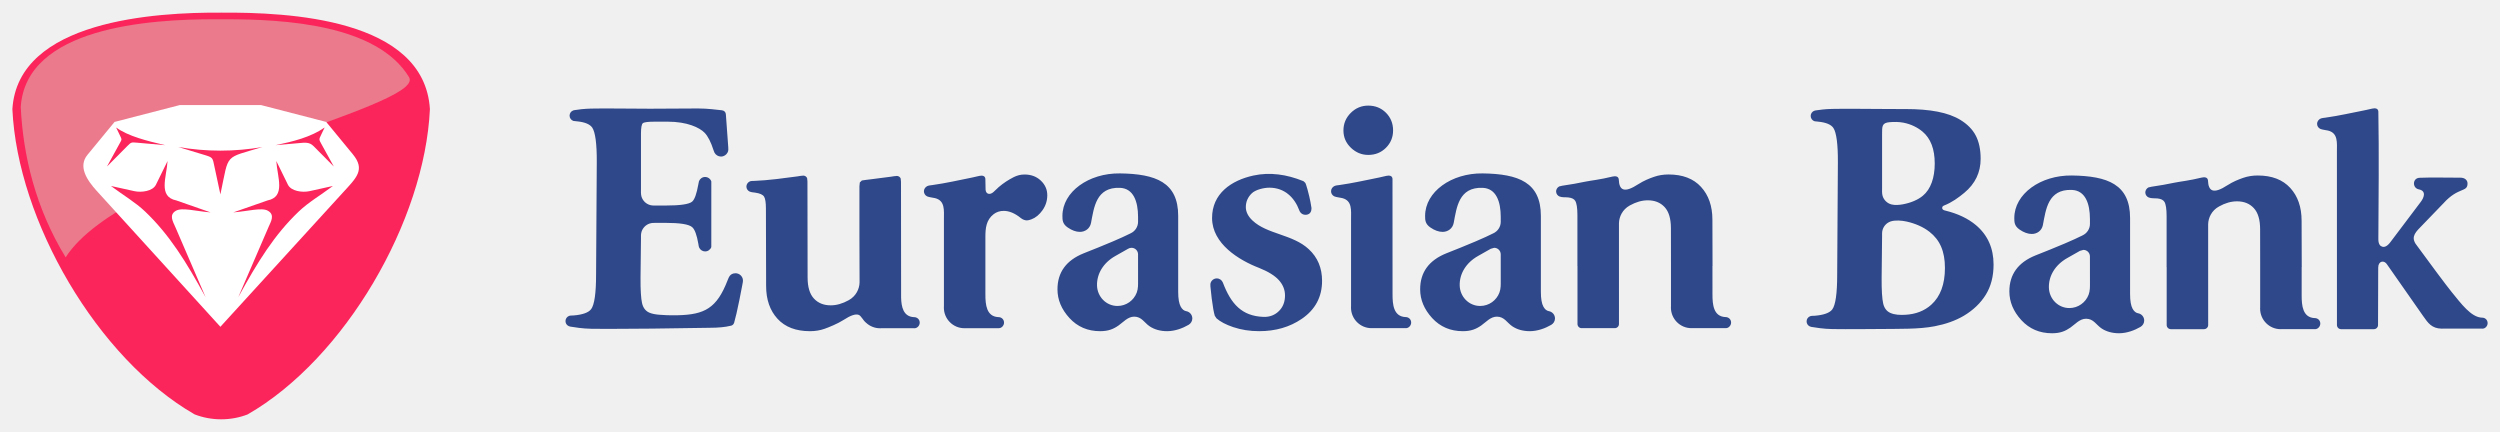
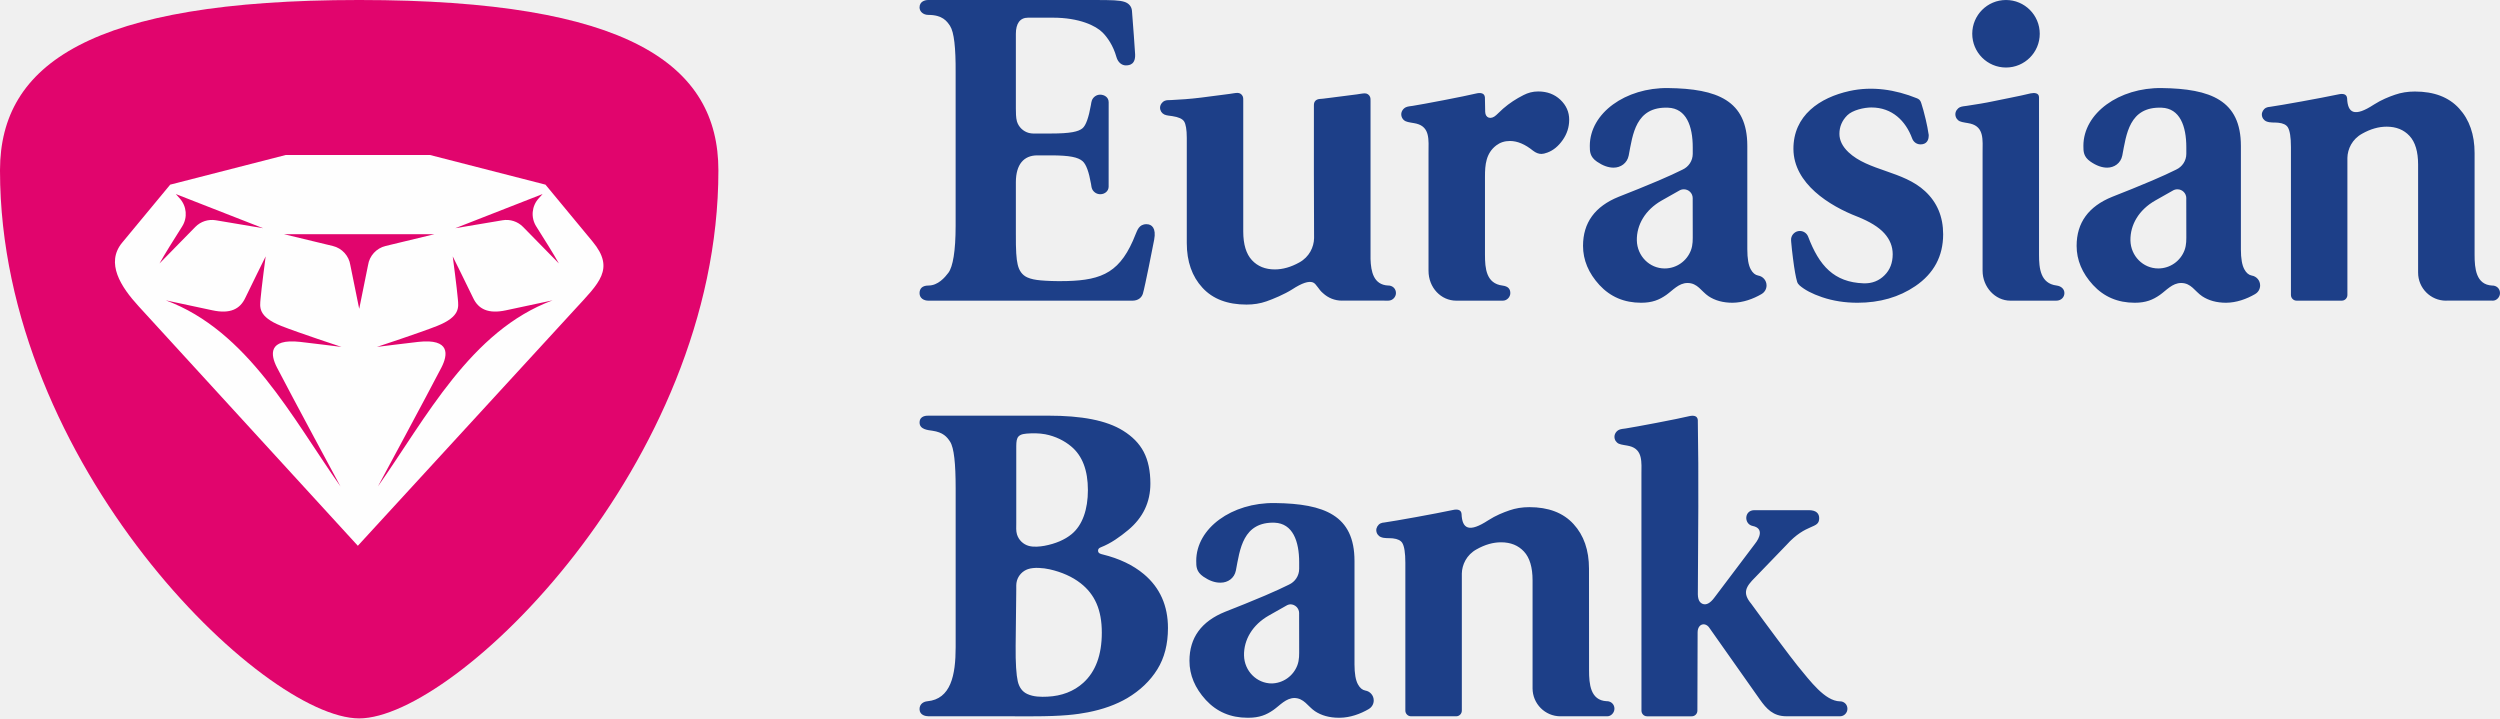
- <svg xmlns="http://www.w3.org/2000/svg" version="1.1" width="715.748" height="123.661" id="svg3229">
-   <defs id="defs3231" />
-   <g transform="translate(-18.86342,-423.8296)" id="layer1">
-     <g transform="matrix(3.205663,0,0,3.205663,-1954.877,-1394.577)" id="g3278">
-       <g transform="matrix(1.25,0,0,-1.25,785.8989,576.9878)" id="g3129">
-         <path d="m 0,0 c 1.749,0 3.046,-0.24 3.925,-0.784 0.481,-0.298 0.846,-0.66 1.081,-1.106 0.234,-0.445 0.352,-1 0.352,-1.664 0,-0.971 -0.387,-1.783 -1.166,-2.429 C 3.764,-6.339 3.29,-6.678 2.761,-6.885 2.675,-6.918 2.61,-6.965 2.61,-7.06 c 0,-0.141 0.132,-0.173 0.241,-0.199 0.871,-0.214 1.6,-0.557 2.167,-1.032 0.844,-0.709 1.263,-1.652 1.263,-2.818 0,-0.842 -0.186,-1.563 -0.559,-2.162 -0.372,-0.6 -0.899,-1.102 -1.579,-1.507 -0.583,-0.34 -1.271,-0.587 -2.065,-0.74 -0.586,-0.114 -1.232,-0.159 -1.918,-0.176 -0.338,-0.009 -0.677,-0.011 -1.015,-0.015 -1.676,-0.009 -3.226,-0.029 -4.374,-0.011 -0.644,0.009 -1.181,0.103 -1.525,0.157 l 0.002,0.004 -0.095,0.028 c -0.138,0.063 -0.232,0.2 -0.231,0.36 0,0.169 0.108,0.315 0.259,0.371 0.095,0.034 0.216,0.024 0.316,0.031 0.645,0.052 1.073,0.203 1.259,0.452 0.234,0.315 0.352,1.138 0.352,2.466 l 0.05,8.037 c 0.008,1.312 -0.106,2.131 -0.316,2.454 -0.163,0.252 -0.532,0.406 -1.102,0.461 l -0.249,0.027 c -0.16,0.052 -0.277,0.202 -0.277,0.38 0,0.174 0.115,0.324 0.273,0.375 l 0.07,0.017 -0.001,0 c 0.285,0.048 0.693,0.098 1.198,0.11 1.069,0.026 2.569,-0.007 4.218,-0.008 C -0.682,0.002 -0.341,0 0,0 m -0.039,-14.7 c 0.741,0.036 1.38,0.276 1.874,0.724 0.646,0.585 0.972,1.458 0.972,2.623 0,1.2 -0.366,2.004 -1.105,2.583 -0.443,0.347 -1.008,0.592 -1.636,0.733 -0.33,0.073 -0.815,0.116 -1.135,0.008 -0.28,-0.094 -0.499,-0.322 -0.581,-0.608 -0.045,-0.157 -0.034,-0.318 -0.034,-0.479 l -0.032,-2.914 c -0.01,-0.922 0.037,-1.546 0.11,-1.861 0.072,-0.315 0.235,-0.547 0.498,-0.668 0.333,-0.154 0.709,-0.157 1.069,-0.141 m -0.16,7.894 c 0.576,0.109 1.064,0.312 1.427,0.611 0.568,0.468 0.85,1.297 0.85,2.302 0,1.036 -0.292,1.797 -0.874,2.283 -0.347,0.289 -0.814,0.532 -1.366,0.637 -0.323,0.061 -0.655,0.061 -0.982,0.035 -0.555,-0.044 -0.54,-0.3 -0.54,-0.836 l 0,-3.85 c 0,-0.189 -0.018,-0.402 0.038,-0.585 0.089,-0.293 0.327,-0.526 0.628,-0.605 0.253,-0.067 0.562,-0.04 0.819,0.008 m -74.552,1.288 0.027,0.27 0.147,0.144 0.291,0.043 c 0.095,0.011 0.192,0.022 0.291,0.035 0.611,0.076 1.114,0.141 1.5,0.193 0.119,0.016 0.298,0.054 0.419,0.054 0.122,0 0.227,-0.074 0.272,-0.181 l 0.023,-0.235 c 0,-2.763 0.008,-5.518 0.008,-8.285 0.02,-0.658 0.155,-1.349 0.918,-1.389 l 0.015,0 0.06,-0.004 0.016,-0.001 0,-0.002 c 0.182,-0.035 0.321,-0.183 0.321,-0.389 0,-0.206 -0.179,-0.409 -0.397,-0.397 l -0.031,0.002 -2.332,0 -0.078,-0.002 c -0.378,0 -0.724,0.145 -0.985,0.384 -0.241,0.191 -0.355,0.505 -0.538,0.573 -0.22,0.082 -0.568,-0.027 -1.088,-0.367 -0.405,-0.259 -1.024,-0.515 -1.348,-0.628 -0.323,-0.114 -0.672,-0.171 -1.044,-0.171 -1.004,0 -1.778,0.296 -2.32,0.887 -0.543,0.591 -0.814,1.373 -0.814,2.345 0,1.852 -0.014,3.683 -0.014,5.523 0,0.437 -0.045,0.725 -0.134,0.862 -0.088,0.138 -0.296,0.231 -0.62,0.28 -0.125,0.02 -0.298,0.026 -0.418,0.083 -0.134,0.065 -0.224,0.2 -0.223,0.358 0.001,0.149 0.099,0.295 0.238,0.36 0.1,0.046 0.232,0.036 0.34,0.041 0.465,0.023 0.99,0.057 1.569,0.129 0.613,0.076 1.115,0.141 1.502,0.193 0.117,0.016 0.296,0.055 0.419,0.055 0.121,0 0.227,-0.075 0.271,-0.182 l 0.023,-0.233 c 0,-2.191 0.011,-4.67 0.011,-6.862 0,-0.68 0.15,-1.182 0.45,-1.506 0.299,-0.324 0.7,-0.486 1.202,-0.486 0.418,0 0.845,0.122 1.283,0.366 0.535,0.293 0.769,0.817 0.778,1.273 -0.009,2.288 -0.015,4.579 -0.01,6.867 m 45.821,-6.729 -0.001,1.844 0,0.012 0,0.011 c 0,0.258 -0.21,0.467 -0.467,0.467 l -0.247,-0.071 -0.915,-0.518 c -0.866,-0.492 -1.321,-1.28 -1.303,-2.098 0.017,-0.81 0.658,-1.469 1.462,-1.469 0.629,0 1.168,0.397 1.376,0.955 0.108,0.288 0.095,0.567 0.095,0.867 m 2.867,4.613 0,-5.43 c 0,-0.486 0.061,-0.838 0.182,-1.057 0.103,-0.185 0.231,-0.291 0.387,-0.319 0.249,-0.041 0.44,-0.258 0.44,-0.519 0,-0.195 -0.107,-0.364 -0.264,-0.455 l 0.001,-10e-4 c -0.444,-0.256 -0.974,-0.45 -1.524,-0.456 -0.5,0 -0.921,0.12 -1.257,0.345 -0.383,0.254 -0.573,0.694 -1.105,0.694 -0.462,0 -0.773,-0.388 -1.12,-0.63 -0.365,-0.256 -0.731,-0.409 -1.315,-0.409 -0.887,0 -1.616,0.313 -2.191,0.936 -0.571,0.624 -0.859,1.308 -0.859,2.053 0,1.215 0.624,2.073 1.871,2.575 0.696,0.275 1.395,0.554 2.089,0.85 0.517,0.221 0.939,0.413 1.264,0.577 l 0.003,0.002 c 0.314,0.143 0.532,0.46 0.532,0.826 l -0.001,0.035 0,0.31 c 0,1.105 -0.331,2.041 -1.293,2.078 -1.712,0.066 -1.857,-1.411 -2.069,-2.511 -0.08,-0.409 -0.427,-0.636 -0.792,-0.636 -0.276,0 -0.568,0.104 -0.875,0.315 -0.373,0.258 -0.375,0.535 -0.375,0.827 0,1.723 1.879,3.066 4.114,3.036 2.566,-0.034 4.157,-0.64 4.157,-3.036 m 5.579,-3.228 0.001,-4.488 0,-0.008 c 0,-0.164 -0.133,-0.297 -0.297,-0.297 l -0.011,10e-4 0,-10e-4 -2.357,0 -0.004,0 c -0.162,0 -0.295,0.133 -0.295,0.297 l 0,0.008 0,2.037 0,0.031 0,0.032 0,2.035 -0.005,0 0,3.625 c 0,0.519 -0.053,0.863 -0.158,1.033 -0.082,0.135 -0.243,0.214 -0.498,0.243 -0.205,0.022 -0.429,-0.012 -0.624,0.067 -0.137,0.057 -0.235,0.188 -0.243,0.345 -0.007,0.149 0.083,0.3 0.218,0.372 l 0.212,0.051 c 0.593,0.083 1.151,0.185 1.676,0.295 0.368,0.076 1.028,0.141 1.93,0.362 0.208,0.045 0.42,0.024 0.442,-0.206 0.028,-0.788 0.392,-0.995 1.399,-0.338 0.405,0.259 0.789,0.408 1.112,0.521 0.324,0.114 0.673,0.171 1.045,0.171 1.004,0 1.778,-0.296 2.32,-0.887 0.542,-0.591 0.814,-1.373 0.814,-2.344 0,-1.176 0.005,-2.228 0.009,-3.31 l -0.006,0 10e-4,-2.033 c 0,-0.715 0.069,-1.57 0.92,-1.614 l 0.015,0 0.061,-0.004 0.015,-0.001 -10e-4,-0.002 c 0.183,-0.035 0.321,-0.183 0.321,-0.389 0,-0.206 -0.177,-0.409 -0.396,-0.396 l -0.031,10e-4 -2.331,0 -0.079,-0.002 c -0.803,0 -1.462,0.658 -1.462,1.469 l 0.004,0.1 0,2.871 c -0.003,0.901 -0.004,1.801 -0.004,2.702 0,0.681 -0.15,1.182 -0.449,1.507 -0.3,0.323 -0.701,0.486 -1.203,0.486 -0.418,0 -0.845,-0.123 -1.283,-0.366 -0.535,-0.293 -0.769,-0.818 -0.778,-1.273 0.004,-0.901 0.002,-1.802 0,-2.703 M -38.396,0.246 c 0.503,0 0.924,-0.171 1.264,-0.51 0.34,-0.341 0.51,-0.762 0.51,-1.264 0,-0.486 -0.17,-0.899 -0.51,-1.239 -0.34,-0.34 -0.761,-0.51 -1.264,-0.51 -0.469,0 -0.882,0.17 -1.238,0.51 -0.357,0.34 -0.535,0.753 -0.535,1.239 0,0.486 0.175,0.904 0.522,1.251 0.349,0.348 0.766,0.523 1.251,0.523 m 0.308,-15.899 -0.078,-0.002 c -0.803,0 -1.463,0.658 -1.463,1.469 l 0.004,0.1 0,6.207 c 0,0.654 0.092,1.334 -0.632,1.518 -0.157,0.04 -0.435,0.061 -0.569,0.125 -0.138,0.066 -0.23,0.206 -0.229,0.367 10e-4,0.154 0.101,0.303 0.244,0.369 0.101,0.048 0.248,0.056 0.355,0.071 0.497,0.077 0.97,0.151 1.414,0.247 0.635,0.137 1.306,0.253 1.937,0.408 0.208,0.045 0.419,0.024 0.441,-0.206 l 0.003,-8.268 c 0,-0.715 0.069,-1.57 0.921,-1.614 l 0.014,0 0.061,-0.005 0.015,0 0,-0.002 c 0.183,-0.035 0.32,-0.184 0.32,-0.389 0,-0.206 -0.177,-0.409 -0.396,-0.397 l -0.031,0.002 -2.331,0 z m -4.371,8.619 c 0.004,-0.023 0.006,0.07 0.006,-0.072 0,-0.142 -0.051,-0.396 -0.336,-0.442 -0.285,-0.046 -0.468,0.124 -0.534,0.308 -0.337,0.913 -1.043,1.622 -2.139,1.622 -0.388,0 -0.992,-0.138 -1.267,-0.413 -0.276,-0.275 -0.414,-0.599 -0.414,-0.972 0,-0.34 0.159,-0.66 0.474,-0.959 1.044,-0.99 2.88,-0.982 4.025,-2.053 0.631,-0.583 0.948,-1.337 0.948,-2.26 0,-1.149 -0.486,-2.057 -1.458,-2.72 -0.858,-0.584 -1.871,-0.875 -3.037,-0.875 -0.664,0 -1.284,0.097 -1.858,0.291 -0.518,0.175 -0.915,0.384 -1.19,0.625 l 0,0.001 -0.123,0.185 0,0.002 c -0.07,0.229 -0.143,0.639 -0.218,1.228 -0.04,0.317 -0.071,0.606 -0.094,0.866 l -10e-4,0.175 c 0.031,0.222 0.225,0.397 0.456,0.397 0.197,0 0.366,-0.123 0.434,-0.295 0.579,-1.527 1.354,-2.4 2.91,-2.455 0.453,-0.015 0.822,0.142 1.106,0.426 0.283,0.283 0.425,0.651 0.425,1.105 0,0.405 -0.146,0.769 -0.437,1.093 -0.292,0.324 -0.762,0.615 -1.41,0.874 -1.474,0.568 -3.351,1.736 -3.364,3.549 -0.012,1.77 1.385,2.708 2.944,3.051 1.191,0.262 2.401,0.077 3.537,-0.383 l 0.064,-0.028 0.122,-0.12 0.051,-0.13 c 0.065,-0.193 0.142,-0.475 0.23,-0.843 0.092,-0.39 0.081,-0.399 0.149,-0.778 l -0.001,0 z m -12.384,-5.213 -10e-4,1.844 0,0.012 0,0.011 c 0,0.258 -0.209,0.467 -0.467,0.467 -0.091,0 -0.175,-0.026 -0.247,-0.071 l -0.915,-0.518 c -0.866,-0.492 -1.321,-1.28 -1.303,-2.098 0.017,-0.81 0.659,-1.469 1.462,-1.469 0.63,0 1.168,0.397 1.377,0.955 0.107,0.288 0.094,0.567 0.094,0.867 m 2.867,4.613 0,-5.43 c 0,-0.486 0.061,-0.838 0.182,-1.057 0.103,-0.185 0.231,-0.291 0.386,-0.319 0.251,-0.041 0.442,-0.258 0.442,-0.519 0,-0.195 -0.107,-0.364 -0.265,-0.455 l 0.001,-10e-4 c -0.444,-0.256 -0.973,-0.45 -1.524,-0.456 -0.499,0 -0.92,0.12 -1.257,0.345 -0.382,0.254 -0.573,0.694 -1.105,0.694 -0.461,0 -0.773,-0.388 -1.12,-0.63 -0.365,-0.256 -0.731,-0.409 -1.316,-0.409 -0.886,0 -1.615,0.313 -2.19,0.936 -0.571,0.624 -0.859,1.308 -0.859,2.053 0,1.215 0.624,2.073 1.871,2.575 0.697,0.275 1.395,0.554 2.089,0.85 0.518,0.221 0.94,0.413 1.264,0.577 l 0.003,0.002 0.001,0 c 0.313,0.143 0.53,0.46 0.53,0.826 l 0,0.035 0,0.31 c 0,1.105 -0.331,2.041 -1.292,2.078 -1.714,0.066 -1.857,-1.411 -2.07,-2.511 -0.08,-0.409 -0.427,-0.636 -0.792,-0.636 -0.276,0 -0.567,0.104 -0.874,0.315 -0.374,0.258 -0.376,0.535 -0.376,0.827 0,1.723 1.879,3.066 4.115,3.036 2.565,-0.034 4.156,-0.64 4.156,-3.036 m -15.201,-8.022 -0.079,-0.003 c -0.803,0 -1.462,0.659 -1.462,1.469 l 0.004,0.1 0,6.208 c 0,0.653 0.091,1.334 -0.633,1.517 -0.157,0.04 -0.434,0.062 -0.567,0.126 -0.138,0.065 -0.231,0.206 -0.23,0.367 0.001,0.154 0.101,0.303 0.244,0.369 0.101,0.047 0.247,0.055 0.355,0.071 0.497,0.077 0.97,0.15 1.414,0.246 0.635,0.137 1.306,0.254 1.937,0.408 0.208,0.045 0.419,0.024 0.441,-0.205 0.005,-0.24 0.011,-0.602 0.015,-0.763 0.009,-0.329 0.305,-0.425 0.574,-0.173 0.113,0.107 0.293,0.274 0.365,0.343 0.343,0.293 0.68,0.511 1.073,0.712 0.231,0.117 0.484,0.188 0.77,0.188 0.47,0 0.858,-0.145 1.166,-0.437 0.307,-0.291 0.461,-0.64 0.461,-1.044 0,-0.389 -0.113,-0.746 -0.34,-1.07 -0.227,-0.323 -0.494,-0.542 -0.802,-0.655 -0.129,-0.049 -0.235,-0.073 -0.316,-0.073 -0.145,0 -0.291,0.056 -0.437,0.17 -0.421,0.34 -0.826,0.51 -1.215,0.51 -0.275,0 -0.514,-0.077 -0.716,-0.231 -0.547,-0.416 -0.596,-1.024 -0.596,-1.638 l 0,-4.108 c 0,-0.715 0.07,-1.569 0.921,-1.614 l 0.015,0 0.06,-0.004 0.016,0 0,-0.003 c 0.182,-0.035 0.32,-0.183 0.32,-0.389 0,-0.206 -0.177,-0.408 -0.396,-0.396 l -0.031,0.002 -2.331,0 z m -22.526,15.68 c 1.282,-0.001 2.463,0.02 3.423,0.018 0.703,-0.001 1.287,-0.087 1.709,-0.13 l 0.011,-0.003 c 0.148,-0.015 0.264,-0.139 0.266,-0.29 l 10e-4,-0.005 0,-0.001 0.17,-2.342 c 0.009,-0.128 0.018,-0.24 -0.042,-0.364 -0.086,-0.177 -0.268,-0.301 -0.478,-0.301 -0.196,0 -0.37,0.112 -0.46,0.272 l -0.066,0.165 c -0.189,0.595 -0.406,1.019 -0.647,1.266 -0.356,0.364 -1.232,0.789 -2.624,0.789 l -0.948,0 c -0.468,0 -0.749,-0.036 -0.837,-0.109 -0.089,-0.073 -0.134,-0.322 -0.134,-0.741 l 0,-3.92 c 0,-0.19 -0.018,-0.402 0.037,-0.585 0.089,-0.294 0.327,-0.526 0.629,-0.606 0.16,-0.042 0.333,-0.03 0.497,-0.03 l 0.611,0 c 1.036,0 1.663,0.093 1.882,0.279 0.175,0.15 0.322,0.558 0.44,1.225 l 0.047,0.232 c 0.068,0.177 0.239,0.304 0.437,0.304 0.208,0 0.383,-0.134 0.446,-0.317 l -0.001,-4.692 c -0.064,-0.178 -0.238,-0.31 -0.44,-0.311 -0.183,10e-4 -0.341,0.107 -0.418,0.258 -0.043,0.086 -0.05,0.182 -0.066,0.276 -0.11,0.64 -0.258,1.042 -0.445,1.203 -0.235,0.203 -0.862,0.304 -1.882,0.304 l -0.666,0 c -0.169,0 -0.329,0.007 -0.494,-0.049 -0.279,-0.094 -0.498,-0.322 -0.58,-0.607 -0.045,-0.157 -0.034,-0.318 -0.034,-0.48 l -0.032,-2.74 c -0.01,-0.922 0.037,-1.546 0.109,-1.861 0.072,-0.315 0.236,-0.546 0.498,-0.668 0.191,-0.088 0.434,-0.134 0.717,-0.158 0.283,-0.024 0.734,-0.052 1.348,-0.037 1.913,0.047 2.776,0.504 3.544,2.484 0.084,0.184 0.147,0.508 0.568,0.517 0.254,0 0.467,-0.177 0.522,-0.412 0.032,-0.139 -0.007,-0.278 -0.032,-0.415 -0.061,-0.332 -0.131,-0.689 -0.208,-1.07 -0.149,-0.744 -0.278,-1.292 -0.381,-1.653 l -0.005,-0.008 c -0.038,-0.107 -0.135,-0.186 -0.252,-0.197 l -0.004,-10e-4 c -0.376,-0.094 -0.862,-0.139 -1.477,-0.141 -1.097,-0.002 -2.522,-0.05 -4.086,-0.059 -1.677,-0.009 -3.226,-0.029 -4.374,-0.012 -0.645,0.011 -1.182,0.104 -1.526,0.158 l 0.002,0.004 -0.094,0.028 c -0.138,0.063 -0.232,0.2 -0.231,0.36 0,0.169 0.108,0.314 0.259,0.371 0.095,0.034 0.216,0.023 0.316,0.031 0.645,0.051 1.073,0.204 1.259,0.452 0.234,0.314 0.352,1.137 0.352,2.466 l 0.05,8.037 c 0.008,1.312 -0.107,2.13 -0.316,2.453 -0.164,0.253 -0.532,0.407 -1.102,0.462 l -0.249,0.028 c -0.16,0.05 -0.277,0.201 -0.277,0.379 0,0.175 0.115,0.324 0.272,0.375 l 0.07,0.016 0,0.001 c 0.284,0.048 0.693,0.098 1.198,0.111 1.069,0.025 2.569,-0.008 4.218,-0.009 m 102.871,-12.42 -0.002,1.844 0,0.012 0,0.011 c 0,0.258 -0.209,0.467 -0.467,0.467 l -0.247,-0.07 -0.915,-0.519 c -0.866,-0.491 -1.321,-1.28 -1.303,-2.098 0.017,-0.81 0.659,-1.469 1.462,-1.469 0.629,0 1.168,0.398 1.377,0.955 0.107,0.289 0.095,0.567 0.095,0.867 m 2.867,4.612 0,-5.429 c 0,-0.486 0.06,-0.838 0.181,-1.057 0.103,-0.185 0.232,-0.292 0.387,-0.32 0.25,-0.04 0.441,-0.257 0.441,-0.518 0,-0.195 -0.107,-0.364 -0.265,-0.455 l 0.001,-10e-4 c -0.444,-0.255 -0.973,-0.45 -1.523,-0.455 -0.5,0 -0.921,0.12 -1.257,0.343 -0.383,0.254 -0.574,0.695 -1.106,0.695 -0.461,0 -0.773,-0.388 -1.12,-0.631 -0.365,-0.254 -0.731,-0.407 -1.315,-0.407 -0.887,0 -1.616,0.311 -2.191,0.935 -0.571,0.624 -0.858,1.308 -0.858,2.053 0,1.215 0.623,2.073 1.87,2.575 0.697,0.275 1.395,0.555 2.089,0.85 0.518,0.221 0.94,0.414 1.265,0.577 l 0.002,0.002 0.001,0 c 0.313,0.144 0.531,0.459 0.531,0.826 l -10e-4,0.036 0,0.308 c 0,1.106 -0.331,2.042 -1.292,2.079 -1.713,0.066 -1.857,-1.412 -2.07,-2.511 -0.08,-0.409 -0.426,-0.636 -0.792,-0.636 -0.275,0 -0.568,0.104 -0.874,0.315 -0.374,0.258 -0.376,0.535 -0.376,0.826 0,1.724 1.879,3.067 4.115,3.037 2.566,-0.034 4.157,-0.64 4.157,-3.037 m 5.578,-3.151 0.002,-4.487 0,-0.009 c 0,-0.163 -0.133,-0.296 -0.297,-0.296 l -0.012,0 -2.357,0 -0.003,0 c -0.162,0 -0.296,0.133 -0.296,0.296 l 0.001,0.009 -0.001,0 0,2.037 0,0.031 0,0.032 0,2.034 -0.005,0 0,3.626 c 0,0.518 -0.052,0.862 -0.157,1.033 -0.082,0.134 -0.244,0.215 -0.499,0.243 -0.205,0.022 -0.429,-0.012 -0.623,0.068 -0.138,0.056 -0.235,0.187 -0.243,0.344 -0.007,0.149 0.082,0.299 0.217,0.372 l 0.213,0.05 c 0.592,0.084 1.15,0.186 1.675,0.295 0.368,0.077 1.028,0.142 1.931,0.363 0.207,0.045 0.419,0.023 0.441,-0.206 0.029,-0.788 0.392,-0.996 1.4,-0.338 0.405,0.259 0.788,0.408 1.112,0.521 0.324,0.113 0.672,0.17 1.044,0.17 1.005,0 1.778,-0.296 2.321,-0.886 0.542,-0.591 0.813,-1.373 0.813,-2.345 0,-1.176 0.005,-2.227 0.01,-3.31 l -0.006,0 0,-2.032 c 0,-0.715 0.07,-1.57 0.921,-1.615 l 0.015,0 0.059,-0.004 0.016,0 0,-0.002 c 0.183,-0.035 0.321,-0.183 0.321,-0.389 0,-0.207 -0.178,-0.409 -0.396,-0.397 l -0.031,0.002 -2.332,0 -0.078,-0.002 c -0.804,0 -1.463,0.659 -1.463,1.469 l 0.004,0.1 0,2.87 c -0.002,0.902 -0.004,1.802 -0.004,2.703 0,0.68 -0.149,1.182 -0.449,1.506 -0.299,0.324 -0.701,0.486 -1.202,0.486 -0.418,0 -0.846,-0.121 -1.283,-0.366 -0.536,-0.292 -0.769,-0.817 -0.779,-1.272 0.004,-0.902 0.003,-1.802 0,-2.704 m 9.2,7.892 c 0,-4.067 0.002,-8.314 0.002,-12.381 l 10e-4,0 -10e-4,-0.009 c 0,-0.163 0.131,-0.294 0.293,-0.294 l 0.002,0 2.336,0 0.011,0 c 0.163,0 0.294,0.132 0.294,0.294 l 0,0.009 c 0,1.366 0.006,2.736 0.013,4.105 0.002,0.467 0.425,0.558 0.641,0.203 l 2.577,-3.685 c 0.347,-0.496 0.612,-0.873 1.312,-0.889 l 0.077,0.002 2.793,0 0.031,-0.002 c 0.212,-0.012 0.386,0.189 0.386,0.393 0,0.204 -0.135,0.35 -0.313,0.385 l 0,0.002 -0.015,10e-4 -0.058,0.004 -0.015,0 c -0.782,0.027 -1.486,0.998 -2.18,1.847 -0.312,0.38 -1.686,2.219 -2.424,3.24 -0.478,0.571 -0.282,0.895 0.205,1.381 l 1.638,1.698 c 1.067,1.187 1.724,0.772 1.726,1.413 0.008,0.228 -0.179,0.439 -0.546,0.423 -0.891,0.004 -2.161,0.024 -2.856,-0.007 -0.545,0 -0.556,-0.728 -0.089,-0.825 0.596,-0.114 0.362,-0.633 0.126,-0.929 -0.708,-0.939 -1.417,-1.879 -2.126,-2.818 -0.23,-0.315 -0.437,-0.409 -0.611,-0.349 -0.134,0.047 -0.263,0.163 -0.269,0.508 0.016,2.993 0.052,6.166 -10e-4,9.152 -0.022,0.228 -0.231,0.248 -0.437,0.204 -0.625,-0.153 -1.316,-0.268 -1.945,-0.404 -0.441,-0.096 -0.909,-0.168 -1.401,-0.244 -0.107,-0.016 -0.252,-0.024 -0.353,-0.07 -0.141,-0.067 -0.24,-0.214 -0.241,-0.366 -0.001,-0.16 0.09,-0.299 0.227,-0.364 0.133,-0.063 0.407,-0.085 0.563,-0.124 0.717,-0.182 0.627,-0.856 0.627,-1.504" id="path3131" style="fill:#2f4889;fill-opacity:1;fill-rule:nonzero;stroke:none" />
-         <g transform="translate(-122.2484,-21.8168)" id="g3133">
-           <path d="m 0,0 c 0.603,-0.233 1.245,-0.35 1.889,-0.351 0.644,0 1.288,0.115 1.893,0.348 6.956,3.994 12.66,13.835 13.027,21.816 -0.403,6.5 -10.152,6.922 -14.916,6.893 C -2.773,28.735 -12.629,28.171 -13.023,21.81 -12.654,13.832 -6.953,3.995 0,0" id="path3135" style="fill:#fb255b;fill-opacity:1;fill-rule:nonzero;stroke:none" />
-           <g transform="translate(2.225,28.2329)" id="g3137">
-             <path d="M 0,0 C -0.166,0 -0.327,0 -0.485,-0.001 -0.599,-0.001 -0.717,0 -0.837,0 -5.421,0 -14.281,-0.554 -14.65,-6.27 c 0.167,-3.473 1.057,-7.224 3.209,-10.741 4.087,6.421 25.709,10.726 24.543,12.86 C 10.805,-0.353 4.151,0 0,0" id="path3139" style="fill:#eb7a8c;fill-opacity:1;fill-rule:nonzero;stroke:none" />
-             <g transform="translate(-0.3866,-21.9739)" id="g3141">
-               <path d="m 0,0 0.035,0.039 c 3.135,3.434 5.581,6.114 8.716,9.547 0.97,1.062 1.623,1.634 0.711,2.743 l -1.9,2.309 -4.657,1.204 -2.905,0 -2.904,0 -4.657,-1.204 c -0.714,-0.867 -1.223,-1.485 -1.936,-2.352 -0.678,-0.822 -0.054,-1.791 0.664,-2.578 L -0.034,0.039 0,0 z" id="path3143" style="fill:#ffffff;fill-opacity:1;fill-rule:nonzero;stroke:none" />
-               <g transform="translate(7.4493,14.24)" id="g3145">
-                 <path d="m 0,0 c -0.996,-0.695 -2.242,-0.997 -3.507,-1.264 0.656,0.058 0.998,0.088 1.655,0.147 0.428,0.038 0.758,0.092 1.058,-0.212 l 1.449,-1.46 c -0.294,0.533 -0.588,1.067 -0.882,1.601 -0.183,0.333 -0.189,0.324 -0.024,0.666 C -0.167,-0.349 -0.083,-0.174 0,0" id="path3147" style="fill:#fc255c;fill-opacity:1;fill-rule:nonzero;stroke:none" />
-                 <g transform="translate(-15.2694,-4.1776)" id="g3149">
-                   <path d="m 0,0 c 0.775,-0.172 0.899,-0.199 1.674,-0.371 0.509,-0.112 1.314,-0.005 1.543,0.462 l 0.83,1.692 C 3.975,0.628 3.352,-0.77 4.68,-1.036 L 7.12,-1.888 C 6.058,-1.804 5.085,-1.519 4.644,-1.771 4.125,-2.066 4.437,-2.554 4.592,-2.914 L 6.767,-7.955 C 5.385,-5.428 4.179,-3.482 2.444,-1.827 1.738,-1.155 0.913,-0.684 0,0" id="path3151" style="fill:#fc255c;fill-opacity:1;fill-rule:nonzero;stroke:none" />
-                   <g transform="translate(0.3714,4.1776)" id="g3153">
-                     <path d="M 0,0 C 0.863,-0.625 2.178,-0.95 3.508,-1.264 2.835,-1.205 2.162,-1.145 1.49,-1.085 1.073,-1.048 1.074,-1.048 0.778,-1.346 l -1.433,-1.443 c 0.314,0.57 0.627,1.141 0.942,1.712 0.127,0.229 0.123,0.22 0.011,0.456 C 0.198,-0.414 0.098,-0.208 0,0" id="path3155" style="fill:#fc255c;fill-opacity:1;fill-rule:nonzero;stroke:none" />
-                     <g transform="translate(7.4763,-4.6475)" id="g3157">
-                       <path d="M 0,0 -0.031,-0.132 -0.055,0 c -0.128,0.601 -0.257,1.203 -0.386,1.804 -0.15,0.706 -0.092,0.691 -0.781,0.9 -0.604,0.184 -1.207,0.367 -1.81,0.549 2.003,-0.346 4.006,-0.346 6.009,0 C 0.208,2.413 0.606,2.837 0,0" id="path3159" style="fill:#fc255c;fill-opacity:1;fill-rule:nonzero;stroke:none" />
-                       <g transform="translate(8.0142,0.4698)" id="g3161">
-                         <path d="m 0,0 c -0.776,-0.172 -0.898,-0.199 -1.674,-0.371 -0.509,-0.112 -1.314,-0.005 -1.543,0.462 l -0.829,1.692 c 0.071,-1.155 0.695,-2.553 -0.633,-2.819 l -2.44,-0.852 c 1.061,0.084 2.034,0.369 2.475,0.117 0.519,-0.295 0.207,-0.783 0.052,-1.143 l -2.175,-5.041 c 1.382,2.527 2.589,4.473 4.323,6.128 C -1.738,-1.155 -0.913,-0.684 0,0" id="path3163" style="fill:#fc255c;fill-opacity:1;fill-rule:nonzero;stroke:none" />
-                       </g>
-                     </g>
-                   </g>
-                 </g>
-               </g>
-             </g>
-           </g>
-         </g>
-       </g>
-     </g>
-   </g>
+ <svg xmlns="http://www.w3.org/2000/svg" clip-rule="evenodd" fill-rule="evenodd" height="145.033mm" image-rendering="optimizeQuality" shape-rendering="geometricPrecision" text-rendering="geometricPrecision" viewBox="0 0 49741.37 14293.56" width="504.714mm">
+   <path d="m7134.29 0c-5335.97 2-7128.29 1279.72-7134.29 3381.03v20.77c6.14 5843.72 5235.76 10891.77 7146.73 10891.77 1912.11 0 7146.87-5053.91 7146.87-10902.01 0-2107.6-1789.57-3389.55-7134.44-3391.55h-24.87z" fill="#e1056d" fill-rule="nonzero" />
+   <path d="m46705.17 5866.35v2.86c0 62.19-49.93 112.98-112.16 112.98h-5-893.21-.52c-61.66 0-112.59-50.79-112.59-112.98v-2943.64c0-196.82-21.68-327.22-61.17-391.78-31.11-50.6-92.1-81.19-189.11-91.96-77.32-8.72-162.51 4.72-236.18-25.72-52.41-21.35-88.9-71.22-92.1-131.07-2.99-55.48 31.12-113.32 82.39-140.71 23.53-12.28 52.07-16.62 80.66-19 224.55-31.73 996.09-170.75 1366.33-248.91 78.68-16.81 159.19-9.42 167.11 78.48 10.76 298.35 148.61 377.2 530.62 127.26 153.79-98.01 298.55-154.99 421.24-197.35 123.21-42.83 254.8-63.84 396.17-63.84 380.55 0 673.85 111.26 879.39 335.66 205.73 224.22 308.79 520.2 308.79 888.3v2024.22c0 271.3 27.21 595.53 349.78 612.49h6.03c7.25 0 14.64 0 22.55 1.33l6.04.66-.85.53c69.75 12.61 122.02 69.41 122.02 146.89 0 78.51-67.37 155.31-149.76 151.13l-12.23-1.35h-883.44c-9.77 1.35-19.34 1.35-29.92 1.35-304.75 0-554.02-249.81-554.02-557.23v-2149.76c0-257.53-56.46-448.29-170.43-570.98-113.64-122.36-265.06-183.86-455.83-183.86-158.51 0-319.89 45.55-485.79 138.84-202.88 110.39-291.27 308.93-294.78 481.36v2725.79zm-2119.03-2963.79v2057.82c0 183.91 23.34 317.51 69.89 400.22 38.16 70.95 87.57 110.92 145.89 122.03 94.47 15.14 166.95 97.49 166.95 196.15 0 73.81-40.02 138.31-99.86 171.77v.7c-168.09 97.49-368.59 170.77-577.04 172.44-189.43 0-349.1-44.88-476.35-129.74-145.38-96.35-217.13-263.38-418.86-263.38-175.47 0-292.97 146.89-424.71 238.99-138.36 96.14-276.54 154.13-498.24 154.13-336.65 0-612.47-117.64-830.5-353.96-216.65-236.51-325.71-496.04-325.71-778.25 0-460.07 236.66-785.43 709.31-976.07 263.85-103.67 528.76-209.57 792.14-322.02 195.84-84.05 355.34-156.33 478.36-218.5l1.19-.67c118.83-54.31 201.68-174.33 201.68-313.17v-13.44-116.95c0-419.2-125.87-773.87-490.46-787.97-648.79-25.07-703.05 535.01-783.57 951.86-30.44 154.81-162.05 241.18-300.55 241.18-104.54 0-214.97-39.5-331.14-119.36-142.16-98.14-142.16-202.86-142.16-313.79 0-652.69 712.01-1162.11 1559.28-1150.53 972.02 12.96 1574.46 242.71 1574.46 1150.53zm-1085.85 1748.41-1.13-699.06.67-4.39v-4.19c0-98-79.2-176.81-176.68-176.81-34.78 0-67.22 9.9-93.95 26.87l-346.77 196.17c-328.22 186.57-500.03 485.08-494.13 795.34 6.72 306.61 249.75 556.36 553.97 556.36 238.85 0 443.07-150.61 522.25-362.2 40.82-108.92 35.77-214.3 35.77-328.08zm-5127.84-1975.82c1.68 8.72 2.34-26.91 2.34 27.4 0 53.8-19.49 150.61-127.2 167.57-107.93 17.3-177.54-47.4-202.41-116.16-128.06-346.23-395.51-615.67-811.16-615.67-146.7 0-375.82 52.6-480.21 156.79-104.01 104.26-155.8 227.09-155.8 367.98 0 129.25 59.7 250.42 179 364.39 395.5 374.82 1091.36 371.64 1526.04 777.53 238.83 221.41 359 506.48 359 856.24 0 435.47-184.21 779.89-552.84 1031-325.56 221.21-709.29 331.47-1151.15 331.47-251.62 0-486.13-36.45-703.97-110.25-196.63-66.56-346.38-145.08-450.95-236.52v-.47c-21.36-18.34-38.12-42.68-46.7-70.75-26.25-87.09-54.32-242.42-82.38-465.59-15.63-120.21-27.4-229.61-35.77-328.29-1.19-22.19-3.19-43.54-.86-65.88 12.24-84.71 86.05-150.42 173.14-150.42 74.28 0 138.98 46.21 164.53 111.26 219.55 579.04 513.18 909.17 1103.13 930.52 171.96 6.18 311.46-53.46 418.52-161.38 107.79-107.25 161.53-246.76 161.53-418.52 0-153.62-55.6-291.97-165.71-414.52-110.46-123.02-289.13-233.28-534.5-331.42-558.22-215.17-1269.9-657.57-1274.95-1345.04-3.99-670.8 525.44-1025.95 1116.1-1155.89 451.3-99.19 910.17-29.05 1339.79 144.56 8.38 3.67 17.16 7.2 25.01 11.58 19.02 9.77 35.31 26.07 45.6 45.08 8.71 14.58 14.58 34.11 19.63 49.21 24.38 73.28 54.13 179.86 86.9 319.38 35.64 147.88 31.25 151.07 56.98 294.81h-.67zm2211.61-2003.2c0 370.93-300.36 671.65-671.48 671.65-371.1 0-671.65-300.73-671.65-671.65 0-370.98 300.55-671.85 671.65-671.85 371.11 0 671.48 300.87 671.48 671.85zm328.27 5310.38c101.01 0 162.38-72.76 162.38-150.75 0-77.87-60.31-138.37-155.79-150.61-320.9-40.5-349.28-340.52-349.28-611.15 0 0-.34-2332.15-.34-3133.89 0-86.9-89.09-94.48-167.77-78.01-238.83 58.99-492.79 102.88-733.64 154.81-168.94 36.45-347.95 64.52-536.19 93.1-40.17 6.24-96.35 9.23-134.8 26.91-53.98 25.54-91.96 82.33-91.96 139.99-.66 61.03 34.79 114.64 86.73 139.84 51.12 23.73 155.84 32.12 214.97 47.4 274.82 69.42 240.05 327.41 240.05 575.18v2352.17c0 321.22 247.75 594.86 552.83 594.86 9.57 0 691.99.14 912.83.14zm-19150.15-5982.23c376.02 0 511.29 4.52 613 37.64 75.62 24.73 138.51 83.05 146.71 174.81 22.53 255 60.69 831.37 60.69 831.37 24.02 236.98-103.72 257.15-183.71 257.15-74.14 0-154.47-54.27-186.25-167.91-63.84-227.41-179.67-389.27-271.62-482.89-134.79-138.5-466.74-298.69-993.84-298.69h-492.65c-164.57 0-242.37 121.82-242.37 321.84v1485.55c0 72.09.67 187.25 21.35 256.66 33.59 110.92 123.67 199.35 238.18 229.75 60.5 15.97 126.35 11.11 188.24 11.11h243.38c392.31 0 553.15-35.46 636.21-105.39 66.36-56.99 121.82-211.59 166.23-464.4 4.66-28.06 8.52-61.02 18.49-87.9 25.34-66.9 90.05-115.32 165.71-115.32 78.48 0 168.76 49.08 168.76 150.09l-.67 1680.18c0 85.39-73.81 150.76-166.43 150.76-69.41 0-129.74-39.97-158.99-97.49-15.83-32.12-19.02-69.43-24.54-104.72-42.02-242.52-98.01-394.99-168.57-455.64-89.1-76.85-249.48-115.36-636.21-115.36h-263.91c-270.44 0-425.76 181.05-427.24 531.69-1.01 234.32 1.13 764.43 0 1019.23-1.71 349.95 9.05 503.76 36.79 623.44 27.39 119.35 89.61 207.27 188.76 252.82 72.43 33.43 164.7 51.07 271.77 60.3 106.59 9.11 277.87 18.83 510.67 13.44 725.27-17.83 1085.12-185.39 1376.09-935.53 31.93-70.07 63.04-196.48 215.12-196.15 106.72 0 196.01 78.14 152.8 308.27-23.54 125.55-183.38 935.04-223.88 1071.36-23.21 79.81-94.3 142.18-207.92 142.18-419.2-.48-3564.85 0-4058.36 0-94.48 0-178.15-49.22-178.15-150.09 0-88.77 52.26-151.27 178.15-151.27 188.43 0 325.76-160.2 395.98-254.01 89.11-119.3 143.74-431.94 143.74-934.84v-3045.84c3.21-497.37-31.1-806.97-110.43-929.47-62.18-95.48-152.28-220.22-431.96-220.22-100.52 0-175.47-65.56-175.47-148.41 0-117.16 103.87-148.09 171.91-148.09h3294.45zm7213.24 5982.23c-304.89 0-552.79-259.34-552.79-594.86v-2352.11c0-247.96 34.44-505.63-240.04-575.38-59.18-15.11-164.56-23.52-214.97-47.4-52.61-25.01-87.44-77.81-87.44-139.51.87-57.98 38.5-114.63 92.83-139.5 38.3-17.62 94.1-21.48 134.97-27.4 188.25-28.91 1030.35-189.1 1269.67-247.57 78.66-17.48 159.18-9.1 166.94 78.33 1.81 90.44 4.2 227.08 5.53 288.59 3.53 125.06 115.64 160.85 218.17 66.04 42.56-41.17 110.77-104.54 138.32-129.93 129.6-111.77 257.2-194.45 406.27-269.91 87.72-45.23 183.05-72.13 291.3-72.13 178.67 0 325.37 55.46 442.54 165.75 116.17 110.92 174.81 242.52 174.81 396.19 0 147.4-43.17 282.2-129.27 404.54-85.7 123.21-187.04 206.07-303.88 249.29-49.08 18.29-88.77 27.39-119.35 27.39-55.12 0-110.25-21.2-166.04-63.89-159.67-129.07-312.45-193.78-460.08-193.78-104.52 0-194.96 29.07-271.76 87.24-206.91 157.66-225.22 388.73-225.22 621.39v1556.11c0 271.44 24.03 571.12 349.11 612.15 116.49 14.64 155.13 71.75 155.13 149.75 0 77.85-66.23 150.61-149.74 150.61h-924.99zm-2833.35-3845.23c0-30.06-2.71-73.76 10.25-102.54 10.44-23.53 30.59-43.17 55.99-53.94 29.72-13.43 77.61-13.11 109.73-16.62 35.97-4.39 72.61-8.45 110.29-13.49 232.08-28.54 422.38-53.07 569.27-72.94 44.36-5.53 111.97-20.16 158.51-20.16 46.02 0 85.71 28.08 102.67 68.9 11.63 27.4 10.1 58.36 10.1 88.28v3140.08c8.25 249.28 59.99 511.14 349.44 526.3h5.72c7.71 0 15.62 0 23.01 1.52h6.05l-.48 1.14c69.41 13.15 122.02 69.42 122.02 147.43 0 77.85-66.74 150.6-150.6 150.6l-895.36-.82c-9.58 0-19.53.82-29.77.82-143.18 0-273.97-54.93-372.64-145.7-91.58-72.61-134.99-191.49-204.4-217.16-83.51-30.93-214.98 10.57-412.13 138.98-153.79 98.34-388.6 195.83-511.14 237.84-122.17 43.23-254.82 64.56-395.98 64.56-380.22 0-673.19-111.44-878.73-336-206.07-223.55-310.99-520.24-310.99-888.16v-2093.3c0-165.76-20.02-274.68-53.27-326.61-33.64-52.27-112.1-87.24-235.32-105.87-47.54-7.39-112.97-10.58-158.52-31.92-50.41-24.2-84.71-75.47-84.71-135.99.66-55.84 37.82-111.3 90.28-135.65 37.83-17.66 88.38-14.14 129.08-15.81 176-8.57 375.35-21.34 594.85-48.73 231.46-28.75 422.38-53.8 569.12-73.81 44.56-5.39 112.11-20.15 158.34-20.15 46.4 0 86.05 28.25 103.05 68.22 12.26 28.07 10.58 59.84 10.58 89.1v2600.06c0 257.86 58.85 448.44 172.95 570.98 113.31 122.36 265.06 184.06 455.16 184.06 158.32 0 320.56-46.21 486.26-138.17 202.88-110.91 291.3-310.26 294.83-482.89-3.53-866.8-5.57-1735.28-3.53-2602.44zm8623.47 765.47v2057.82c0 183.91 23.05 317.51 69.41 400.22 38.5 70.95 87.77 110.92 146.61 122.03 94.1 15.14 166.71 97.49 166.71 196.15 0 73.81-40.36 138.31-99.82 171.77v.7c-168.29 97.49-368.78 170.77-577.23 172.44-189.77 0-349.11-44.88-476.69-129.74-144.7-96.35-216.79-263.38-418.52-263.38-175.48 0-293.12 146.89-424.72 238.99-138.35 96.14-276.68 154.13-498.55 154.13-336.15 0-612.49-117.64-830.51-353.96-216.12-236.51-325.37-496.04-325.37-778.25 0-460.07 236.47-785.43 709.3-976.07 263.86-103.67 528.96-209.57 792.49-322.02 195.35-84.05 355.01-156.33 478.22-218.5l1.18-.67c118.97-54.31 201.69-174.33 201.69-313.17v-13.44-116.95c0-419.2-126.22-773.87-490.46-787.97-649.13-25.07-703.26 535.01-783.77 951.86-30.45 154.81-162.04 241.18-300.37 241.18-104.9 0-215.15-39.5-331.66-119.36-141.83-98.14-141.83-202.86-141.83-313.79 0-652.69 711.68-1162.11 1559.29-1150.53 972.01 12.96 1574.59 242.71 1574.59 1150.53zm-1085.79 1748.41-1.19-699.06.52-4.39v-4.19c0-98-78.99-176.81-176.67-176.81-34.64 0-67.05 9.9-93.64 26.87l-347.09 196.17c-328.43 186.57-500.38 485.08-494.14 795.34 6.72 306.61 249.9 556.36 553.98 556.36 238.85 0 443.06-150.61 522.25-362.2 40.83-108.92 35.97-214.3 35.97-328.08zm-1020.95 4794.04c0-245.76 33.92-500.91-237.85-569.79-58.31-15.49-162.51-23.4-213.12-47.08-51.93-24.87-86.37-78.13-85.71-138.32 0-57.17 37.64-113.48 91.24-138.35 37.64-17.48 93.15-20.7 133.13-26.74 186.91-28.54 1031.85-187.72 1268.18-245.57 78.18-17.1 157.99-9.05 165.91 77.33 20.19 1131.39 6.71 2333.82.67 3468.4 2.38 130.42 51.12 174.49 101.86 192.63 65.57 22.49 144.22-12.77 231.46-132.79 268.77-356.01 536.87-711.68 805.64-1067.83 89.58-111.78 177.29-306.75-47.59-351.95-177.68-35.83-173.1-314.32 33.45-314.32h1082.79c155.66 0 206.74 72.94 206.74 159.47 0 225.26-250.1 85.43-653.98 535.73l-620.92 643.22c-185.4 184.24-258.86 306.93-77.81 522.91 280.2 387.58 800.58 1084.99 918.22 1228.53 263.91 321.71 548.45 704.24 844.61 714.01h5.39c7.37 0 14.76.48 22.01 1.34l6.05.66v.53c66.89 13.1 118.16 68.9 118.16 146.22 0 77.33-63.17 147.9-145.02 147.9h-1070.22c-261.99 0-395.99-147.9-528.1-335.67l-994.56-1411.02c-81.18-135.3-241.17-100.53-242.71 76.62-2.18 519.24-4.52 1037.77-4.52 1555.95v3.35c0 61.02-49.4 111.62-111.62 111.62l-3.68-.66v.66h-885.3-1.53c-60.65 0-110.58-49.93-110.58-111.62l.52-3.35h-.52c0-1540.99-.67-3150.35-.67-4692.03zm-3573.46 4691.03v2.86c0 62.18-49.89 112.92-112.11 112.92h-4.86-893.21-.67c-61.5 0-112.91-50.75-112.91-112.92v-2943.49c0-196.96-21.2-327.24-60.51-391.93-31.31-50.46-92.14-80.85-189.29-91.96-77.28-8.57-162.51 5.06-236.12-25.39-52.61-21.35-89.11-71.43-92.31-131.13-2.85-55.47 31.26-113.26 82.39-140.66 23.87-12.3 52.6-16.68 81.18-19 224.22-31.78 995.7-170.77 1365.99-249.29 79-16.77 159.19-9.38 167.06 78.68 11.09 298.54 148.74 377.01 530.81 127.39 153.27-98.28 298.7-154.95 421.05-197.48 123.07-42.7 254.47-64.04 396.03-64.04 380.88 0 674 111.44 879.2 335.66 206.11 224.23 308.46 520.38 308.46 888.69 0 445.24 1.19 2024.02 1.19 2024.02 0 271.29 26.88 595.34 349.09 612.48h6.2c7.24 0 14.64 0 22.39 1.19l6.2.67-.52.52c69.42 12.92 121.73 69.57 121.73 146.89 0 78.47-67.76 155.47-149.8 151.08l-12.24-1.14h-883.63c-9.58 1.14-19.48 1.14-29.74 1.14-304.54 0-553.67-249.75-553.67-556.84v-2149.76c0-257.86-56.99-448.5-170.76-570.98-113.3-122.55-265.05-184.25-456.02-184.25-158.14 0-319.85 45.88-485.56 139.02-202.87 110.25-291.16 308.94-295.01 481.56v2725.46zm-8302.75-3276.63c218.64-41.69 402.89-119.3 540.54-232.94 215.64-178.18 322.37-493.31 322.37-875.2 0-394.51-110.39-683.62-331.61-868.14-130.79-110.11-308.27-202.56-517.2-242.91-122.68-22.53-247.89-22.53-372.3-12.96-210.45 16.83-204.21 114.65-204.21 318.19v1463.86c0 71.75-7.43 152.95 13.97 222.7 33.6 111.3 123.84 199.87 238.47 230.6 95.48 24.87 212.49 14.29 309.98-3.19zm60.51 3001.8c280.68-13.29 523.24-105.73 710.48-275.67 244.91-221.83 368.58-553.96 368.58-997.55 0-455.82-138.98-761.56-419.18-981.78-167.57-131.61-382.07-225.75-619.91-279.01-125.54-28.07-308.94-44.7-429.96-3.54-106.05 35.98-189.23 122.88-220.16 231.61-16.96 59.37-12.78 121.35-12.78 182.2l-12.28 1108.19c-4.2 350.44 14.29 588.28 41.69 707.44 27.24 119.88 88.76 208.45 188.57 254.48 126.41 58.71 268.3 60.04 404.95 53.64zm15.1-5590.95c662.94 0 1154.21 91.96 1486.88 298.55 182.86 113.77 321.03 251.27 410.13 420.72 89.05 169.23 133.45 380.2 133.45 632.82 0 369.25-146.93 678.04-441.9 923.61-162.71 134.78-341.86 264.57-542.4 342.7-32.78 13.11-57.13 30.59-57.13 66.91 0 53.78 49.89 65.89 91.58 75.79 329.62 81.2 605.97 211.65 821.08 392.66 319.89 268.95 478.56 627.79 478.56 1071.88 0 319.85-70.1 594.34-211.46 821.94-141.5 228.08-340.71 418.66-599.05 572.78-220.5 128.94-481.56 223.22-782.44 281.87-221.83 42.88-499.71 79.52-1097.09 79.52-619.86-.19-2022.02-.19-2075.29-.52-56.98-.14-176.67-22.01-177.48-142.03-.34-102.54 79-149.56 155.94-156.81 465.45-43.88 562.74-513.66 562.74-1077.41v-3153.23c0-498.89-31.92-811.34-110.92-934.23-62.18-95.44-137.97-186.53-353.14-217.84-84.05-12.23-253.81-24-253.81-162.32 0-139.5 141.7-137.36 176.01-137.36 409.79 0 1371.04-1.14 1996.3 0zm6091.53 2889.37v2057.8c0 183.92 23.06 317.51 69.41 400.23 38.5 70.94 87.76 110.92 146.61 122.02 94.11 15.15 166.72 97.49 166.72 196.16 0 73.81-40.36 138.31-99.82 171.76v.71c-168.29 97.49-368.79 170.77-577.24 172.43-189.77 0-349.1-44.88-476.69-129.74-144.7-96.34-216.79-263.38-418.52-263.38-175.47 0-293.12 146.89-424.71 239-138.36 96.14-276.68 154.12-498.56 154.12-336.14 0-612.48-117.63-830.5-353.95-216.13-236.52-325.38-496.04-325.38-778.26 0-460.06 236.47-785.42 709.31-976.06 263.85-103.67 528.95-209.58 792.49-322.03 195.34-84.05 355-156.33 478.21-218.5l1.19-.66c118.97-54.31 201.69-174.33 201.69-313.17v-13.44-116.96c0-419.19-126.23-773.86-490.47-787.97-649.12-25.06-703.25 535.01-783.77 951.86-30.44 154.81-162.05 241.18-300.36 241.18-104.91 0-215.16-39.49-331.66-119.36-141.83-98.14-141.83-202.85-141.83-313.77 0-652.7 711.68-1162.12 1559.28-1150.55 972.02 12.96 1574.59 242.71 1574.59 1150.55zm-1085.78 1748.39-1.19-699.05.52-4.39v-4.2c0-98-79-176.81-176.67-176.81-34.65 0-67.05 9.91-93.64 26.88l-347.09 196.17c-328.43 186.56-500.38 485.07-494.14 795.34 6.72 306.6 249.89 556.35 553.97 556.35 238.85 0 443.07-150.6 522.25-362.2 40.83-108.91 35.98-214.3 35.98-328.08zm1070.91-1748.39v2057.8c0 183.92 23.07 317.51 69.43 400.23 38.5 70.94 87.75 110.92 146.61 122.02 94.1 15.15 166.7 97.49 166.7 196.16 0 73.81-40.36 138.31-99.82 171.76v.71c-168.28 97.49-368.78 170.77-577.23 172.43-189.76 0-349.1-44.88-476.69-129.74-144.7-96.34-216.79-263.38-418.51-263.38-175.48 0-293.13 146.89-424.72 239-138.37 96.14-276.68 154.12-498.56 154.12-336.14 0-612.48-117.63-830.52-353.95-216.12-236.52-325.36-496.04-325.36-778.26 0-460.06 236.47-785.42 709.3-976.06 263.86-103.67 528.96-209.58 792.49-322.03 195.34-84.05 355.01-156.33 478.22-218.5l1.19-.66c118.95-54.31 201.67-174.33 201.67-313.17v-13.44-116.96c0-419.19-126.2-773.86-490.45-787.97-649.12-25.06-703.25 535.01-783.77 951.86-30.45 154.81-162.05 241.18-300.36 241.18-104.92 0-215.17-39.49-331.66-119.36-141.85-98.14-141.85-202.85-141.85-313.77 0-652.7 711.69-1162.12 1559.3-1150.55 972.02 12.96 1574.58 242.71 1574.58 1150.55zm-1085.79 1748.39-1.19-699.05.53-4.39v-4.2c0-98-79-176.81-176.68-176.81-34.62 0-67.03 9.91-93.62 26.88l-347.11 196.17c-328.41 186.56-500.36 485.07-494.12 795.34 6.72 306.6 249.89 556.35 553.98 556.35 238.83 0 443.04-150.6 522.24-362.2 40.83-108.91 35.96-214.3 35.96-328.08z" fill="#1d3f88" fill-rule="nonzero" />
+   <path d="m2758.05 6093.53c-354-385.93-661.75-861.09-327.8-1265.18 352.48-425.43 603.62-728.97 956.25-1154.55l2300.03-590.33h2867.17l2299.18 590.33 937.9 1133.21c450.82 544.73 127.92 824.78-350.96 1346.51-1547.67 1685.17-4320.07 4705.66-4320.07 4705.66zm8235.95-117.58s-611.15 129.4-923.32 197.29c-359.01 78.52-552.45-25.4-655.66-242.51-99.53-208.6-407.27-829.37-407.27-829.37s84.19 635.73 101.86 848.66c12.91 157.66 55.79 348.43-412.65 535.2-330.13 131.26-1197.95 417.33-1197.95 417.33s653.36-81.86 824.45-100.35c641.27-69.75 589.8 257.2 457.88 512.81-279.69 541.25-1262.32 2363.93-1262.32 2363.93 960.25-1363.99 1843.55-3098.1 3474.98-3703zm-4219.58 3703s-982.6-1822.68-1262.27-2363.93c-132.12-255.62-183.58-582.56 457.83-512.81 171.29 18.49 824.26 100.35 824.26 100.35s-867.63-286.07-1197.9-417.33c-468.45-186.77-425.43-377.54-412.47-535.2 17.48-212.93 101.86-848.66 101.86-848.66s-307.94 620.77-407.27 829.37c-103.21 217.11-296.83 321.03-655.71 242.51-312.32-67.89-923.27-197.29-923.27-197.29 1631.24 604.9 2514.68 2339.01 3474.93 3703zm-1122.77-5018.78 969.97 233.99c183.58 44.21 321.56 195.49 349.15 382.36l176.14 868.47 175.62-868.47c27.72-186.87 165.76-338.15 349.48-382.36l969.82-233.99zm3406.18-119.5 941.77-158.19c149.41-25.2 301.36 24.2 407.6 132.32l712.69 727.26c-91.63-166.38-297.17-494.65-450.49-736.5-111.26-175.67-91.58-403.27 47.93-557.74l78.47-87.04-1737.96 679.9zm-3822.36 0-941.76-158.19c-149.27-25.2-301.22 24.2-407.46 132.32l-712.64 727.26c91.44-166.38 296.98-494.65 450.44-736.5 111.44-175.67 91.44-403.27-48.07-557.74l-78.47-87.04 1737.96 679.9z" fill="#fefefe" />
</svg>
